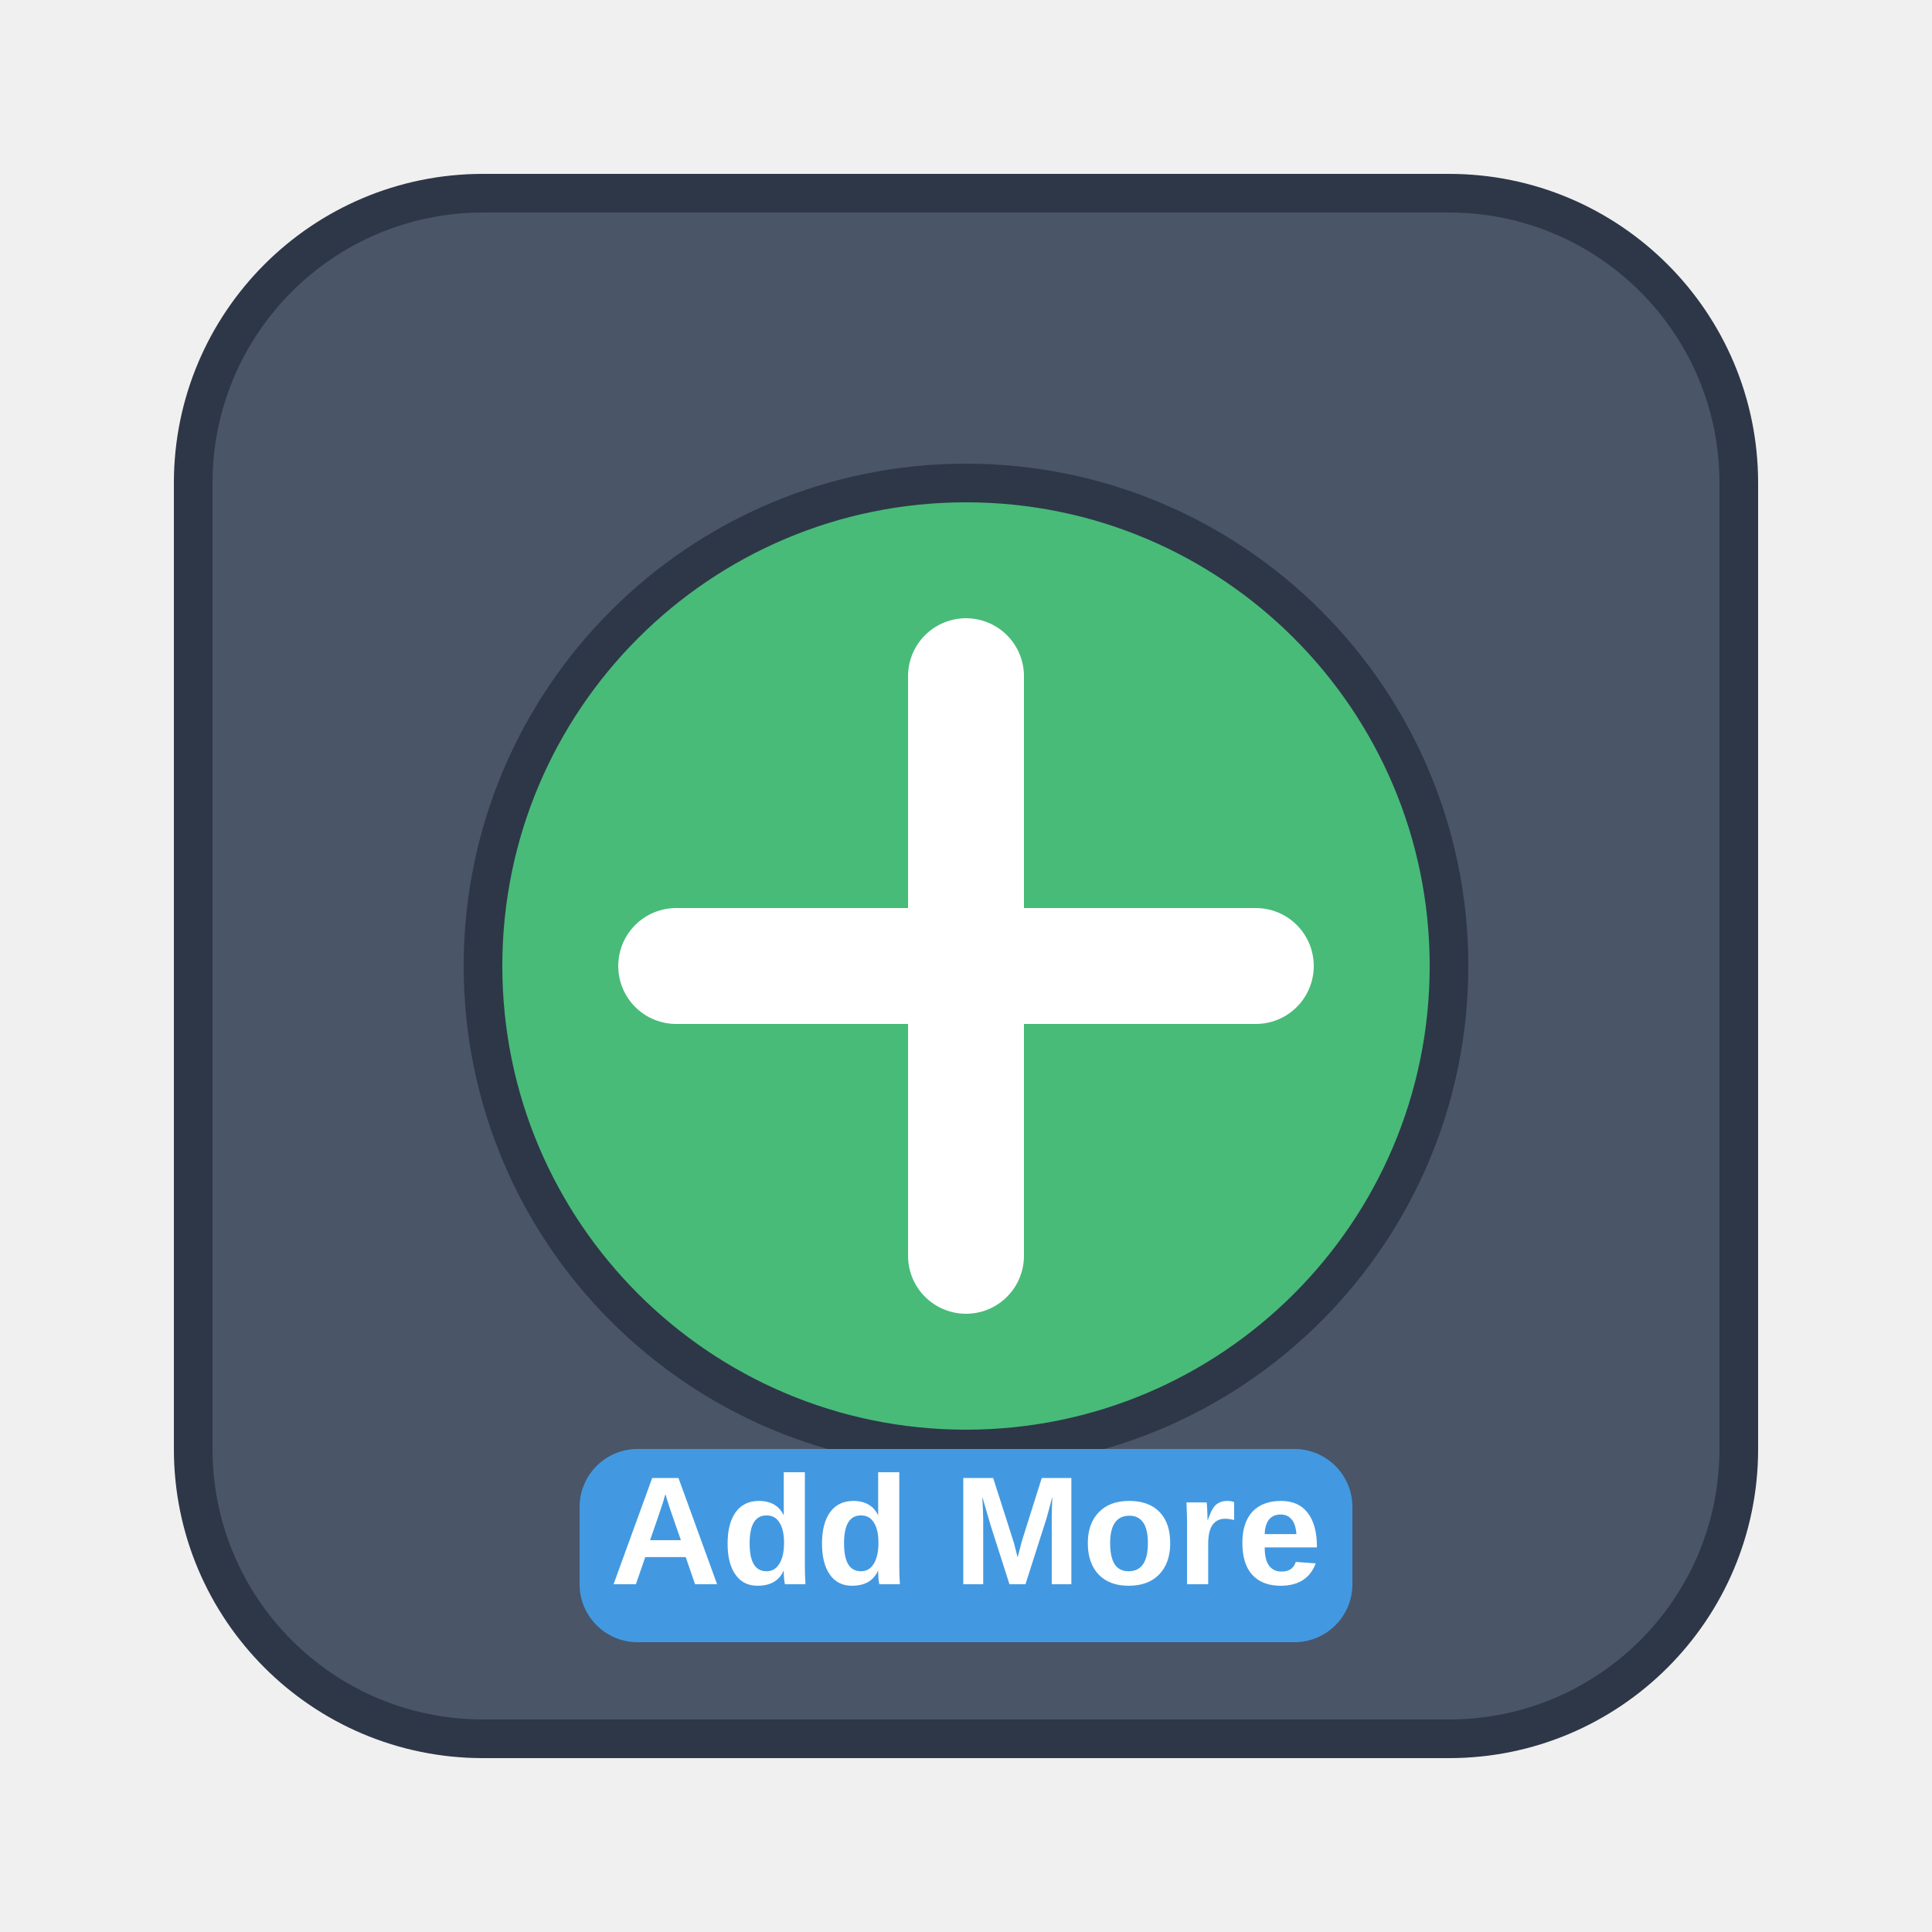
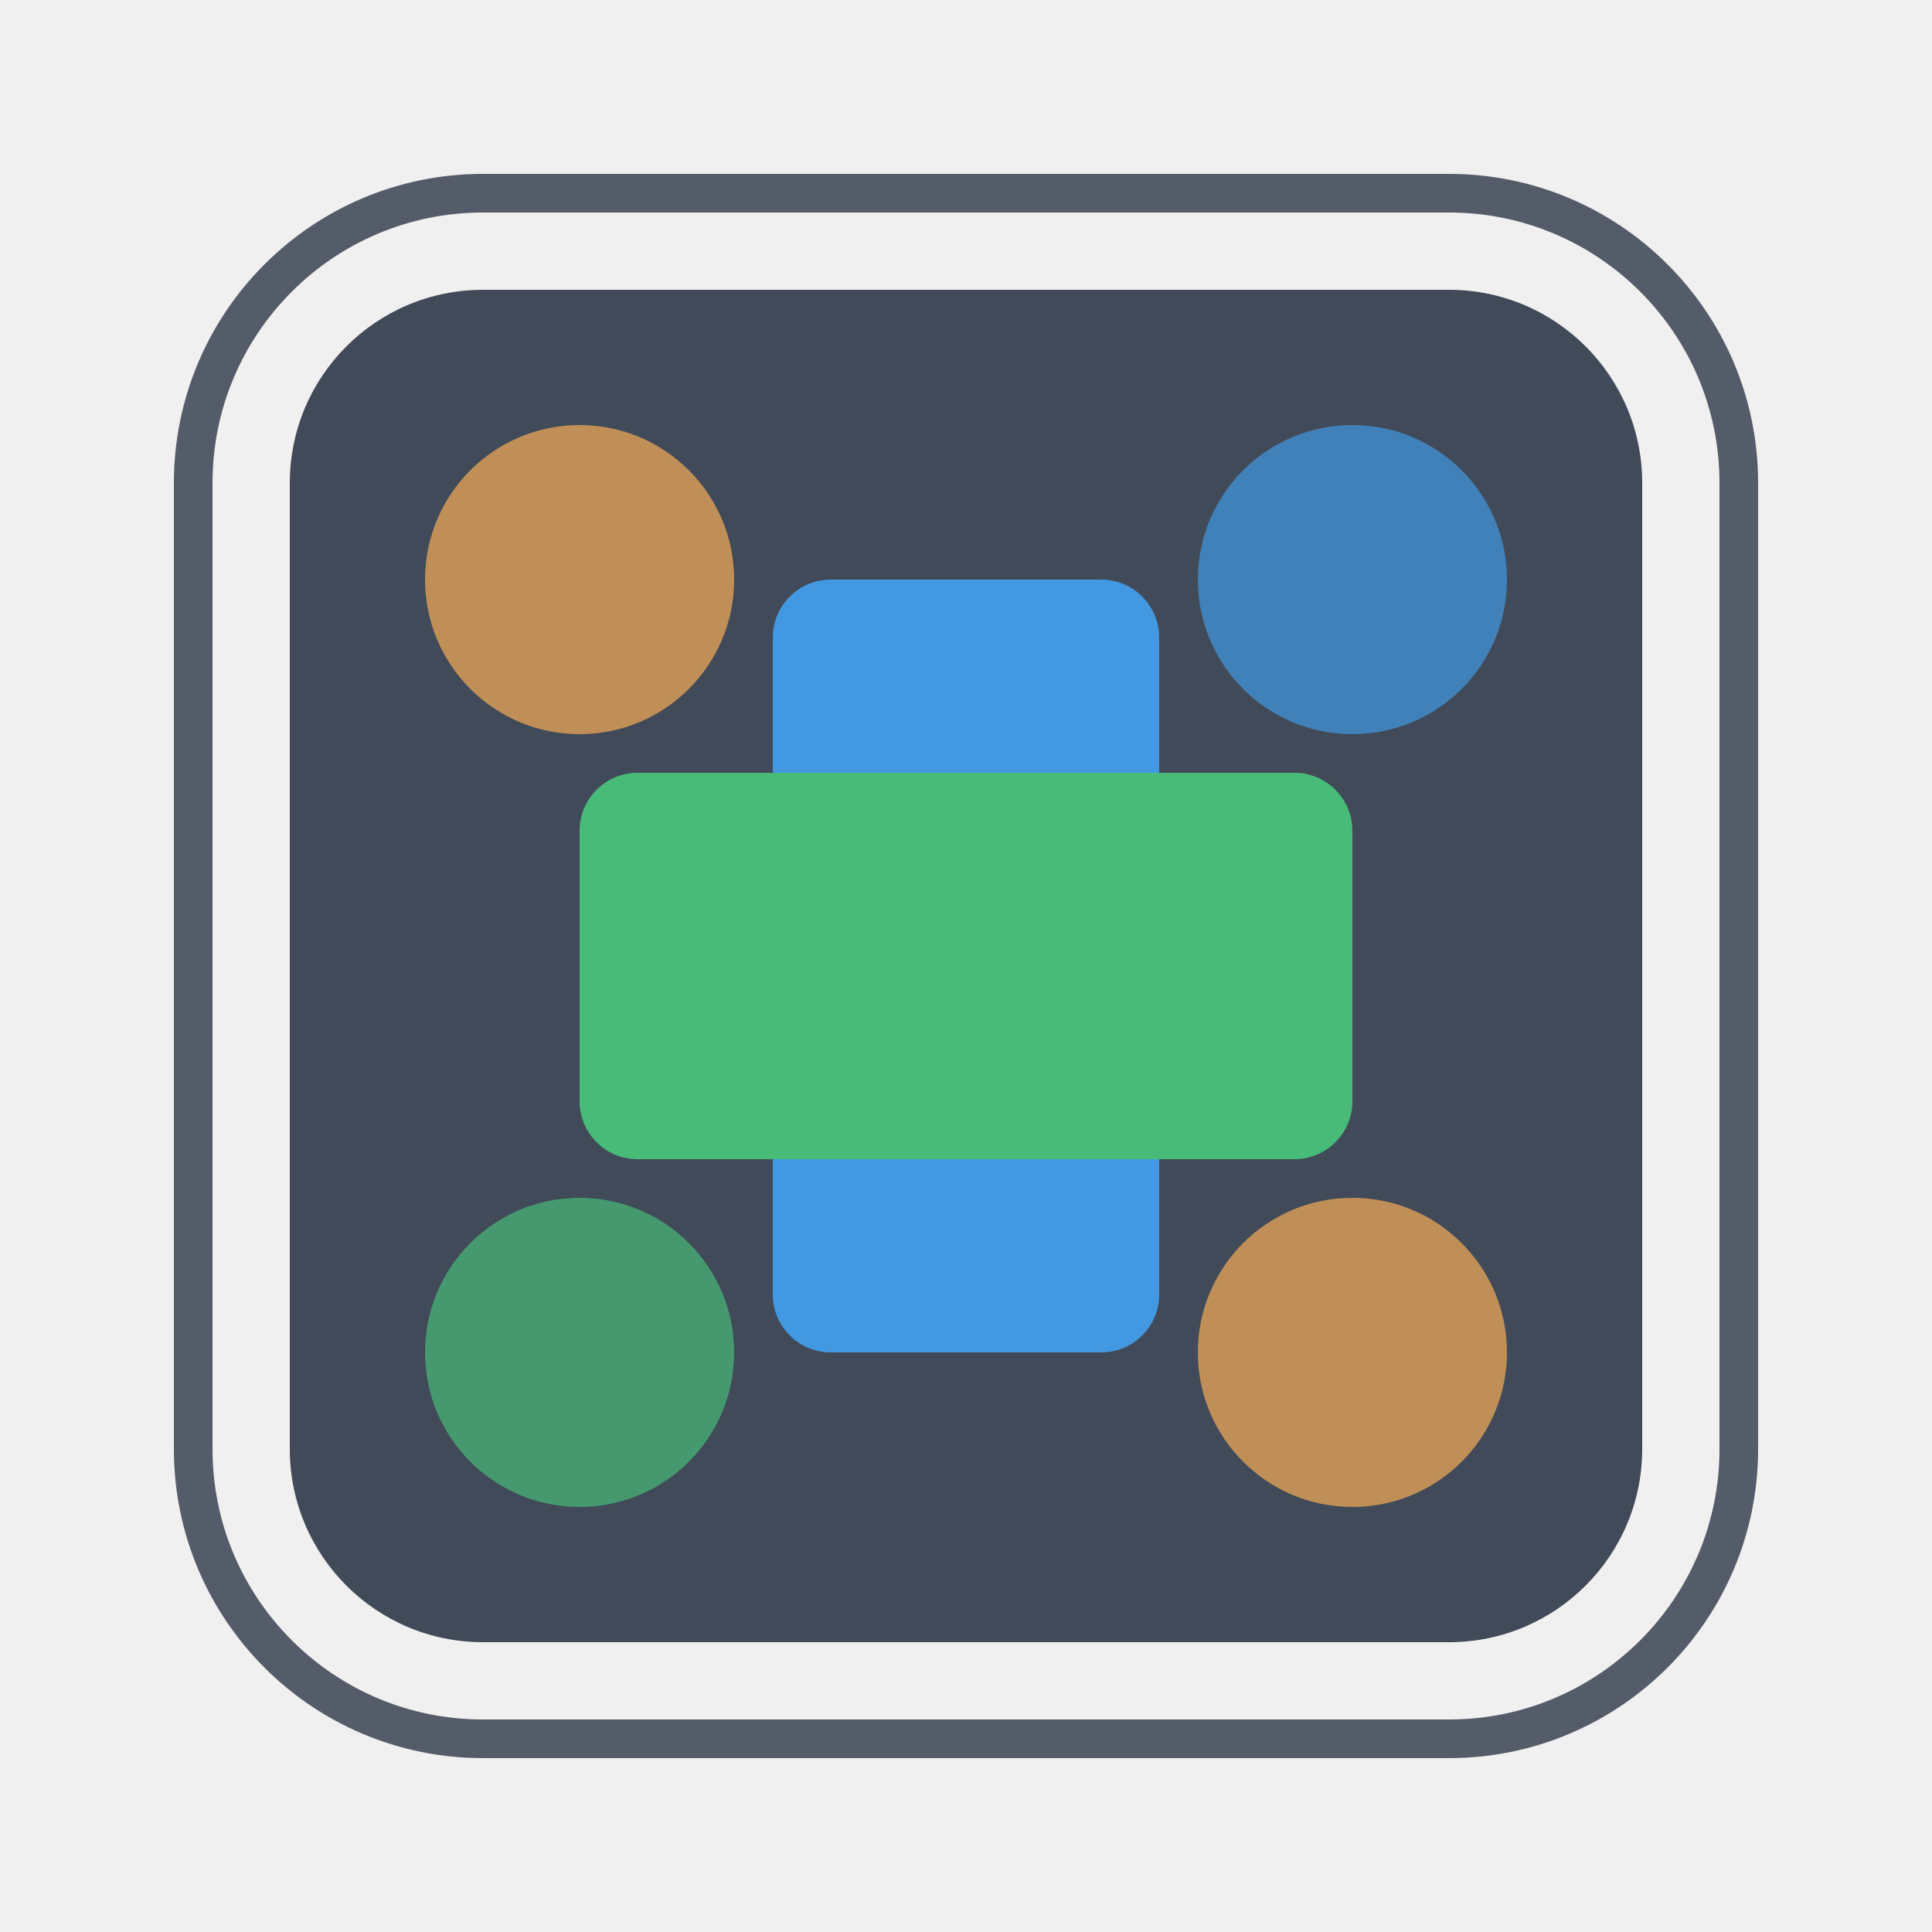
<svg xmlns="http://www.w3.org/2000/svg" viewBox="0 0 100 100">
-   <rect x="10" y="10" width="80" height="80" rx="15" fill="#4a5568" stroke="#2d3748" stroke-width="2" />
-   <circle cx="50" cy="50" r="25" fill="#48bb78" stroke="#2d3748" stroke-width="2" />
-   <path d="M50 35 L50 65 M35 50 L65 50" stroke="white" stroke-width="6" stroke-linecap="round" />
-   <rect x="30" y="75" width="40" height="10" rx="3" fill="#4299e1" />
-   <text x="50" y="82" text-anchor="middle" font-family="Arial, sans-serif" font-size="8" fill="white" font-weight="bold">Add More</text>
+   <rect x="10" y="10" width="80" height="80" rx="15" fill="none" stroke="#2d3748" stroke-width="2" opacity="0.8" />
+   <rect x="15" y="15" width="70" height="70" rx="10" fill="#2d3748" opacity="0.9" />
+   <rect x="40" y="30" width="20" height="40" rx="3" fill="#4299e1" />
+   <rect x="30" y="40" width="40" height="20" rx="3" fill="#48bb78" />
+   <circle cx="30" cy="30" r="8" fill="#f6ad55" opacity="0.7" />
+   <circle cx="70" cy="30" r="8" fill="#4299e1" opacity="0.7" />
+   <circle cx="30" cy="70" r="8" fill="#48bb78" opacity="0.7" />
+   <circle cx="70" cy="70" r="8" fill="#f6ad55" opacity="0.7" />
</svg>
